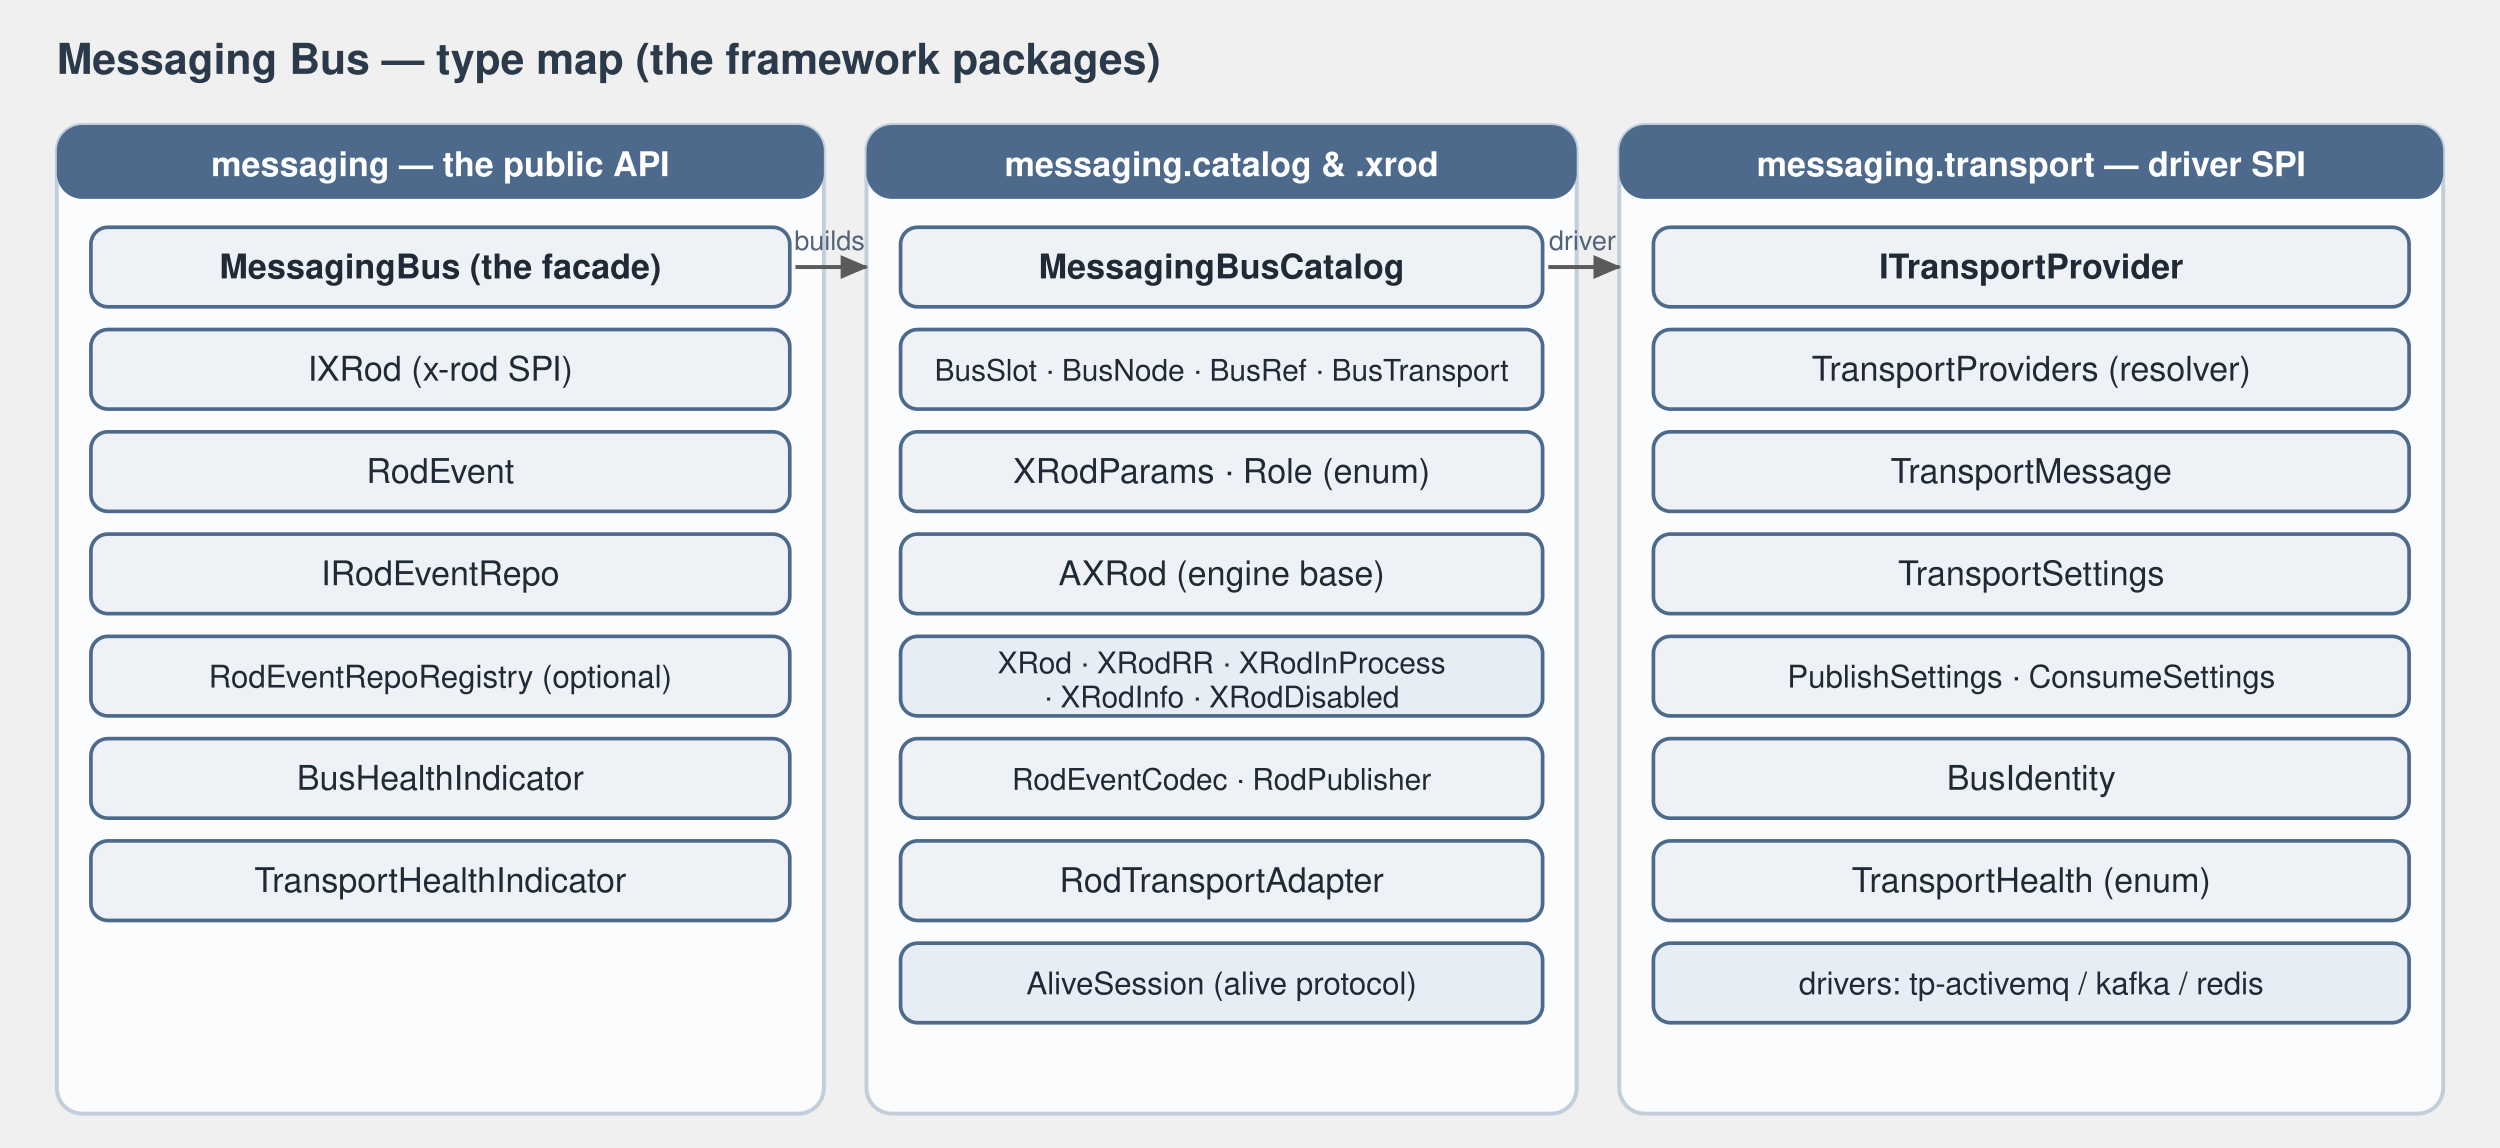
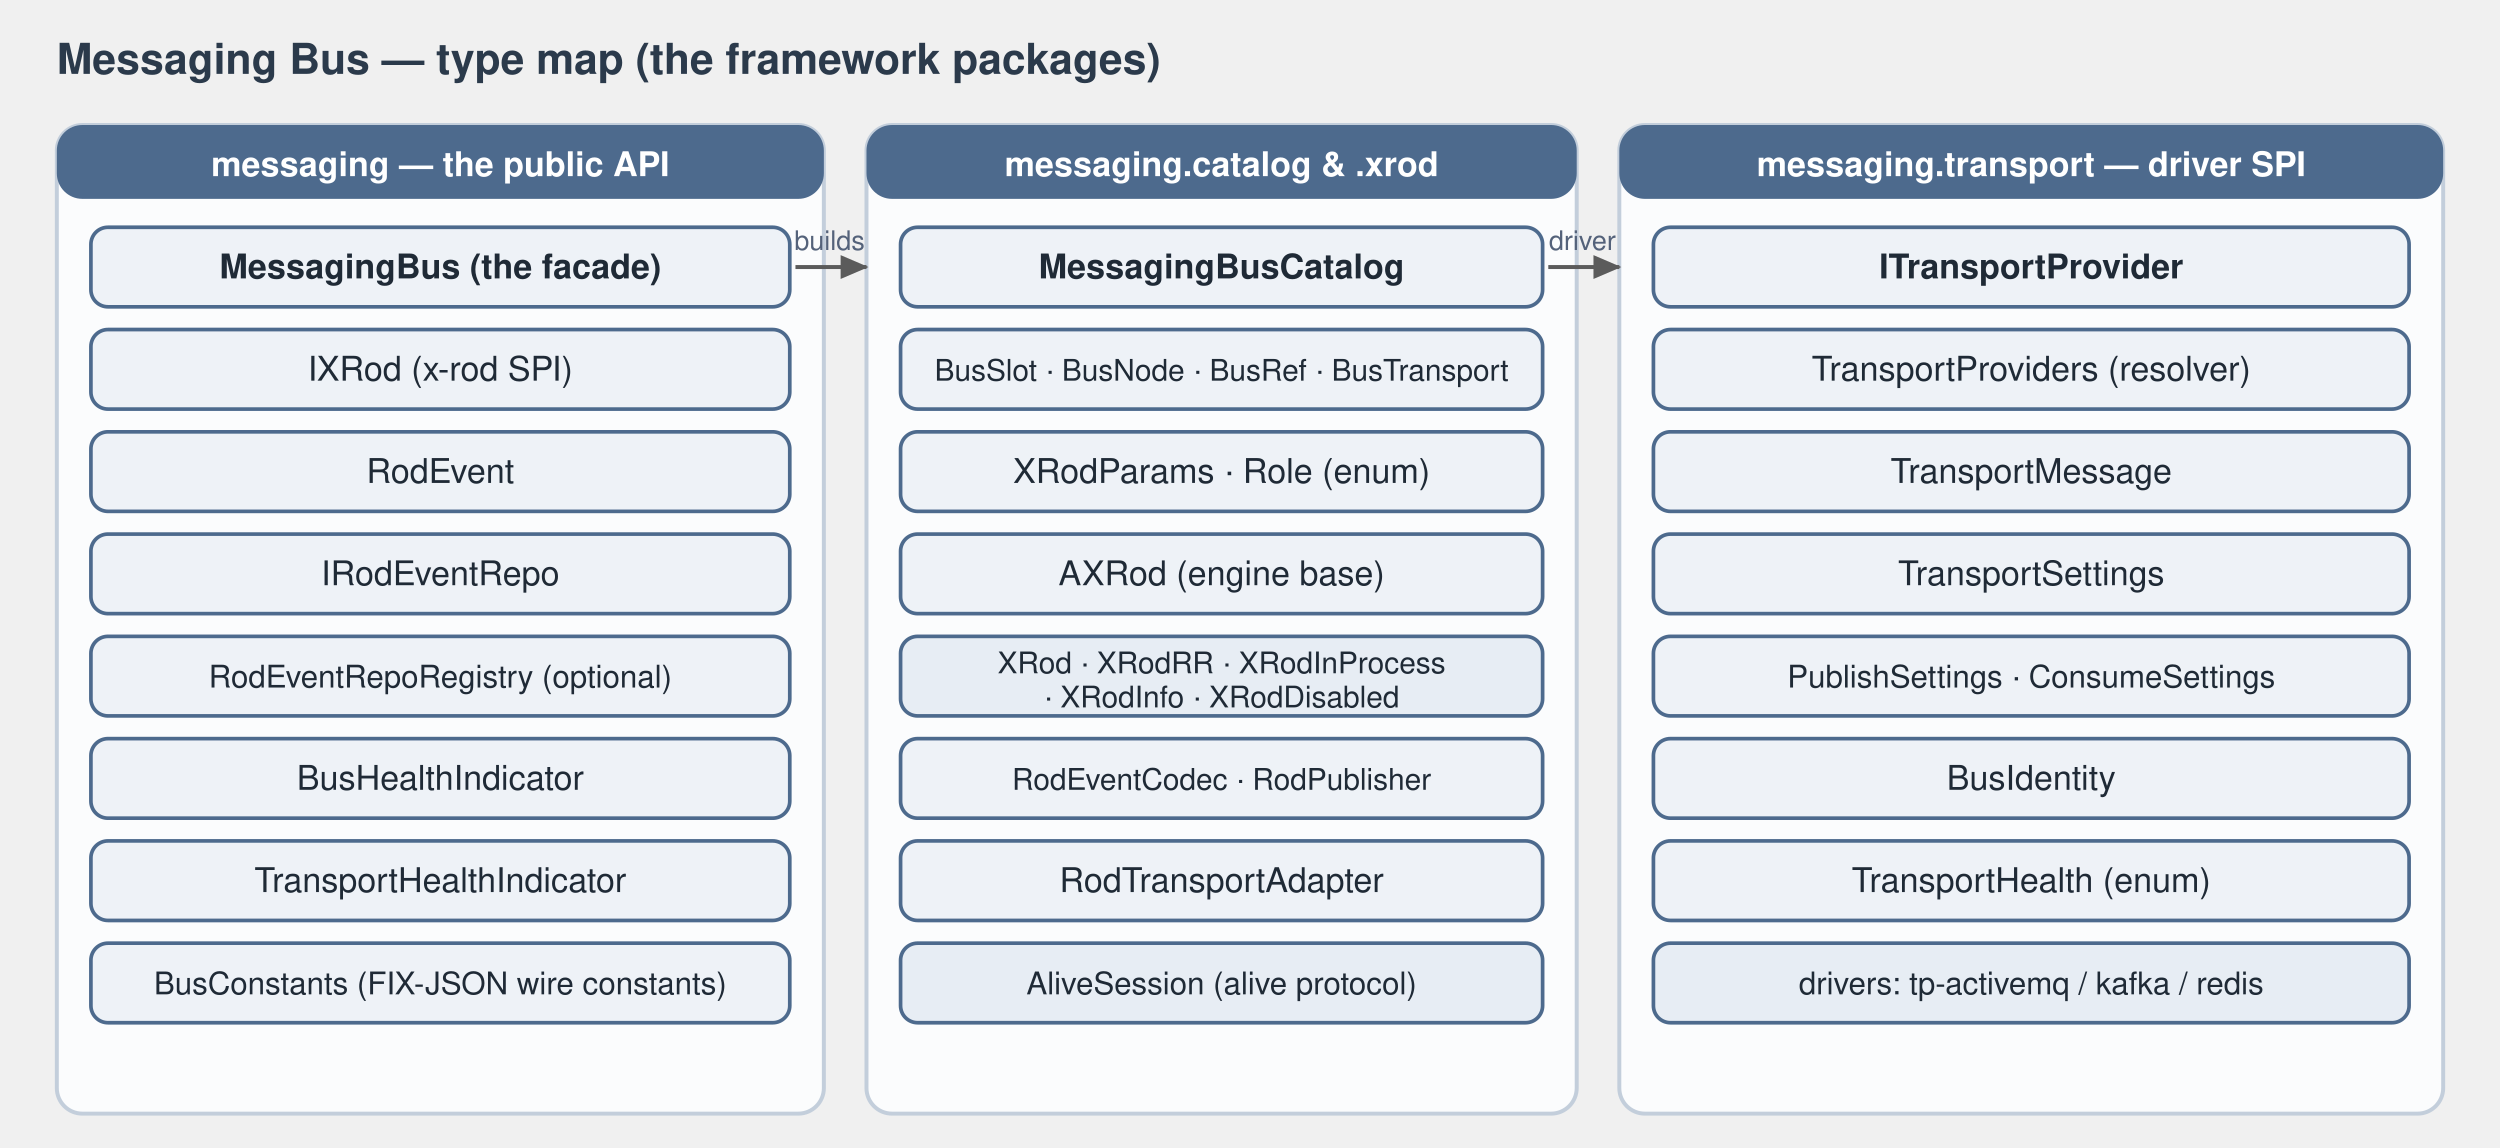
<svg xmlns="http://www.w3.org/2000/svg" viewBox="0 0 880 404" width="880" font-family="Segoe UI, Helvetica, Arial, sans-serif" font-size="12">
  <defs>
    <marker id="ar" markerWidth="9" markerHeight="9" refX="6.5" refY="3" orient="auto" markerUnits="strokeWidth">
      <path d="M0,0 L7,3 L0,6 z" fill="#5b5b5b" />
    </marker>
  </defs>
  <text x="20" y="26" font-weight="600" font-size="15" fill="#2b3a4b">Messaging Bus — type map (the framework packages)</text>
  <rect x="20" y="44" width="270" height="348" rx="9" fill="#fbfcfd" stroke="#c3cedb" stroke-width="1.4" />
  <rect x="20" y="44" width="270" height="26" rx="9" fill="#4D6A8D" />
  <text x="155" y="62" text-anchor="middle" font-weight="600" fill="#ffffff">messaging — the public API</text>
  <rect x="32" y="80" width="246" height="28" rx="6" fill="#eef2f7" stroke="#4D6A8D" stroke-width="1.3" />
  <text x="155" y="98" text-anchor="middle" font-weight="600" fill="#1f2a36">MessagingBus  (the facade)</text>
  <rect x="32" y="116" width="246" height="28" rx="6" fill="#eef2f7" stroke="#4D6A8D" stroke-width="1.3" />
  <text x="155" y="134" text-anchor="middle" fill="#1f2a36">IXRod  (x-rod SPI)</text>
  <rect x="32" y="152" width="246" height="28" rx="6" fill="#eef2f7" stroke="#4D6A8D" stroke-width="1.3" />
  <text x="155" y="170" text-anchor="middle" fill="#1f2a36">RodEvent</text>
  <rect x="32" y="188" width="246" height="28" rx="6" fill="#eef2f7" stroke="#4D6A8D" stroke-width="1.3" />
  <text x="155" y="206" text-anchor="middle" fill="#1f2a36">IRodEventRepo</text>
  <rect x="32" y="224" width="246" height="28" rx="6" fill="#eef2f7" stroke="#4D6A8D" stroke-width="1.3" />
  <text x="155" y="242" text-anchor="middle" font-size="11" fill="#1f2a36">RodEventRepoRegistry  (optional)</text>
  <rect x="32" y="260" width="246" height="28" rx="6" fill="#eef2f7" stroke="#4D6A8D" stroke-width="1.3" />
  <text x="155" y="278" text-anchor="middle" fill="#1f2a36">BusHealthIndicator</text>
  <rect x="32" y="296" width="246" height="28" rx="6" fill="#eef2f7" stroke="#4D6A8D" stroke-width="1.3" />
  <text x="155" y="314" text-anchor="middle" fill="#1f2a36">TransportHealthIndicator</text>
+   <rect x="32" y="332" width="246" height="28" rx="6" fill="#eef2f7" stroke="#4D6A8D" stroke-width="1.3" />
+   <text x="155" y="350" text-anchor="middle" font-size="11" fill="#1f2a36">BusConstants  (FIX-JSON wire constants)</text>
  <rect x="305" y="44" width="250" height="348" rx="9" fill="#fbfcfd" stroke="#c3cedb" stroke-width="1.4" />
  <rect x="305" y="44" width="250" height="26" rx="9" fill="#4D6A8D" />
  <text x="430" y="62" text-anchor="middle" font-weight="600" fill="#ffffff">messaging.catalog &amp; .xrod</text>
  <rect x="317" y="80" width="226" height="28" rx="6" fill="#eef2f7" stroke="#4D6A8D" stroke-width="1.3" />
  <text x="430" y="98" text-anchor="middle" font-weight="600" fill="#1f2a36">MessagingBusCatalog</text>
  <rect x="317" y="116" width="226" height="28" rx="6" fill="#eef2f7" stroke="#4D6A8D" stroke-width="1.3" />
  <text x="430" y="134" text-anchor="middle" font-size="10.5" fill="#1f2a36">BusSlot · BusNode · BusRef · BusTransport</text>
  <rect x="317" y="152" width="226" height="28" rx="6" fill="#eef2f7" stroke="#4D6A8D" stroke-width="1.3" />
  <text x="430" y="170" text-anchor="middle" fill="#1f2a36">XRodParams · Role  (enum)</text>
  <rect x="317" y="188" width="226" height="28" rx="6" fill="#eef2f7" stroke="#4D6A8D" stroke-width="1.3" />
  <text x="430" y="206" text-anchor="middle" fill="#1f2a36">AXRod  (engine base)</text>
  <rect x="317" y="224" width="226" height="28" rx="6" fill="#e7edf4" stroke="#4D6A8D" stroke-width="1.3" />
  <text x="430" y="237" text-anchor="middle" font-size="10.5" fill="#1f2a36">XRod · XRodRR · XRodInProcess</text>
  <text x="430" y="249" text-anchor="middle" font-size="10.5" fill="#1f2a36">· XRodInfo · XRodDisabled</text>
  <rect x="317" y="260" width="226" height="28" rx="6" fill="#eef2f7" stroke="#4D6A8D" stroke-width="1.3" />
  <text x="430" y="278" text-anchor="middle" font-size="10.5" fill="#1f2a36">RodEventCodec · RodPublisher</text>
  <rect x="317" y="296" width="226" height="28" rx="6" fill="#eef2f7" stroke="#4D6A8D" stroke-width="1.3" />
  <text x="430" y="314" text-anchor="middle" fill="#1f2a36">RodTransportAdapter</text>
  <rect x="317" y="332" width="226" height="28" rx="6" fill="#e7edf4" stroke="#4D6A8D" stroke-width="1.3" />
  <text x="430" y="350" text-anchor="middle" font-size="11" fill="#1f2a36">AliveSession  (alive protocol)</text>
  <rect x="570" y="44" width="290" height="348" rx="9" fill="#fbfcfd" stroke="#c3cedb" stroke-width="1.4" />
  <rect x="570" y="44" width="290" height="26" rx="9" fill="#4D6A8D" />
  <text x="715" y="62" text-anchor="middle" font-weight="600" fill="#ffffff">messaging.transport — driver SPI</text>
  <rect x="582" y="80" width="266" height="28" rx="6" fill="#eef2f7" stroke="#4D6A8D" stroke-width="1.3" />
  <text x="715" y="98" text-anchor="middle" font-weight="600" fill="#1f2a36">ITransportProvider</text>
  <rect x="582" y="116" width="266" height="28" rx="6" fill="#eef2f7" stroke="#4D6A8D" stroke-width="1.3" />
  <text x="715" y="134" text-anchor="middle" fill="#1f2a36">TransportProviders  (resolver)</text>
  <rect x="582" y="152" width="266" height="28" rx="6" fill="#eef2f7" stroke="#4D6A8D" stroke-width="1.3" />
  <text x="715" y="170" text-anchor="middle" fill="#1f2a36">TransportMessage</text>
  <rect x="582" y="188" width="266" height="28" rx="6" fill="#eef2f7" stroke="#4D6A8D" stroke-width="1.3" />
  <text x="715" y="206" text-anchor="middle" fill="#1f2a36">TransportSettings</text>
  <rect x="582" y="224" width="266" height="28" rx="6" fill="#eef2f7" stroke="#4D6A8D" stroke-width="1.3" />
  <text x="715" y="242" text-anchor="middle" font-size="11" fill="#1f2a36">PublishSettings · ConsumeSettings</text>
  <rect x="582" y="260" width="266" height="28" rx="6" fill="#eef2f7" stroke="#4D6A8D" stroke-width="1.3" />
  <text x="715" y="278" text-anchor="middle" fill="#1f2a36">BusIdentity</text>
  <rect x="582" y="296" width="266" height="28" rx="6" fill="#eef2f7" stroke="#4D6A8D" stroke-width="1.3" />
  <text x="715" y="314" text-anchor="middle" fill="#1f2a36">TransportHealth  (enum)</text>
  <rect x="582" y="332" width="266" height="28" rx="6" fill="#e7edf4" stroke="#4D6A8D" stroke-width="1.3" />
  <text x="715" y="350" text-anchor="middle" font-size="11" fill="#1f2a36">drivers: tp-activemq / kafka / redis</text>
  <line x1="280" y1="94" x2="305" y2="94" stroke="#5b5b5b" stroke-width="1.4" marker-end="url(#ar)" />
  <text x="292" y="88" text-anchor="middle" font-size="9.5" fill="#54627a">builds</text>
  <line x1="545" y1="94" x2="570" y2="94" stroke="#5b5b5b" stroke-width="1.4" marker-end="url(#ar)" />
  <text x="557" y="88" text-anchor="middle" font-size="9.5" fill="#54627a">driver</text>
</svg>
